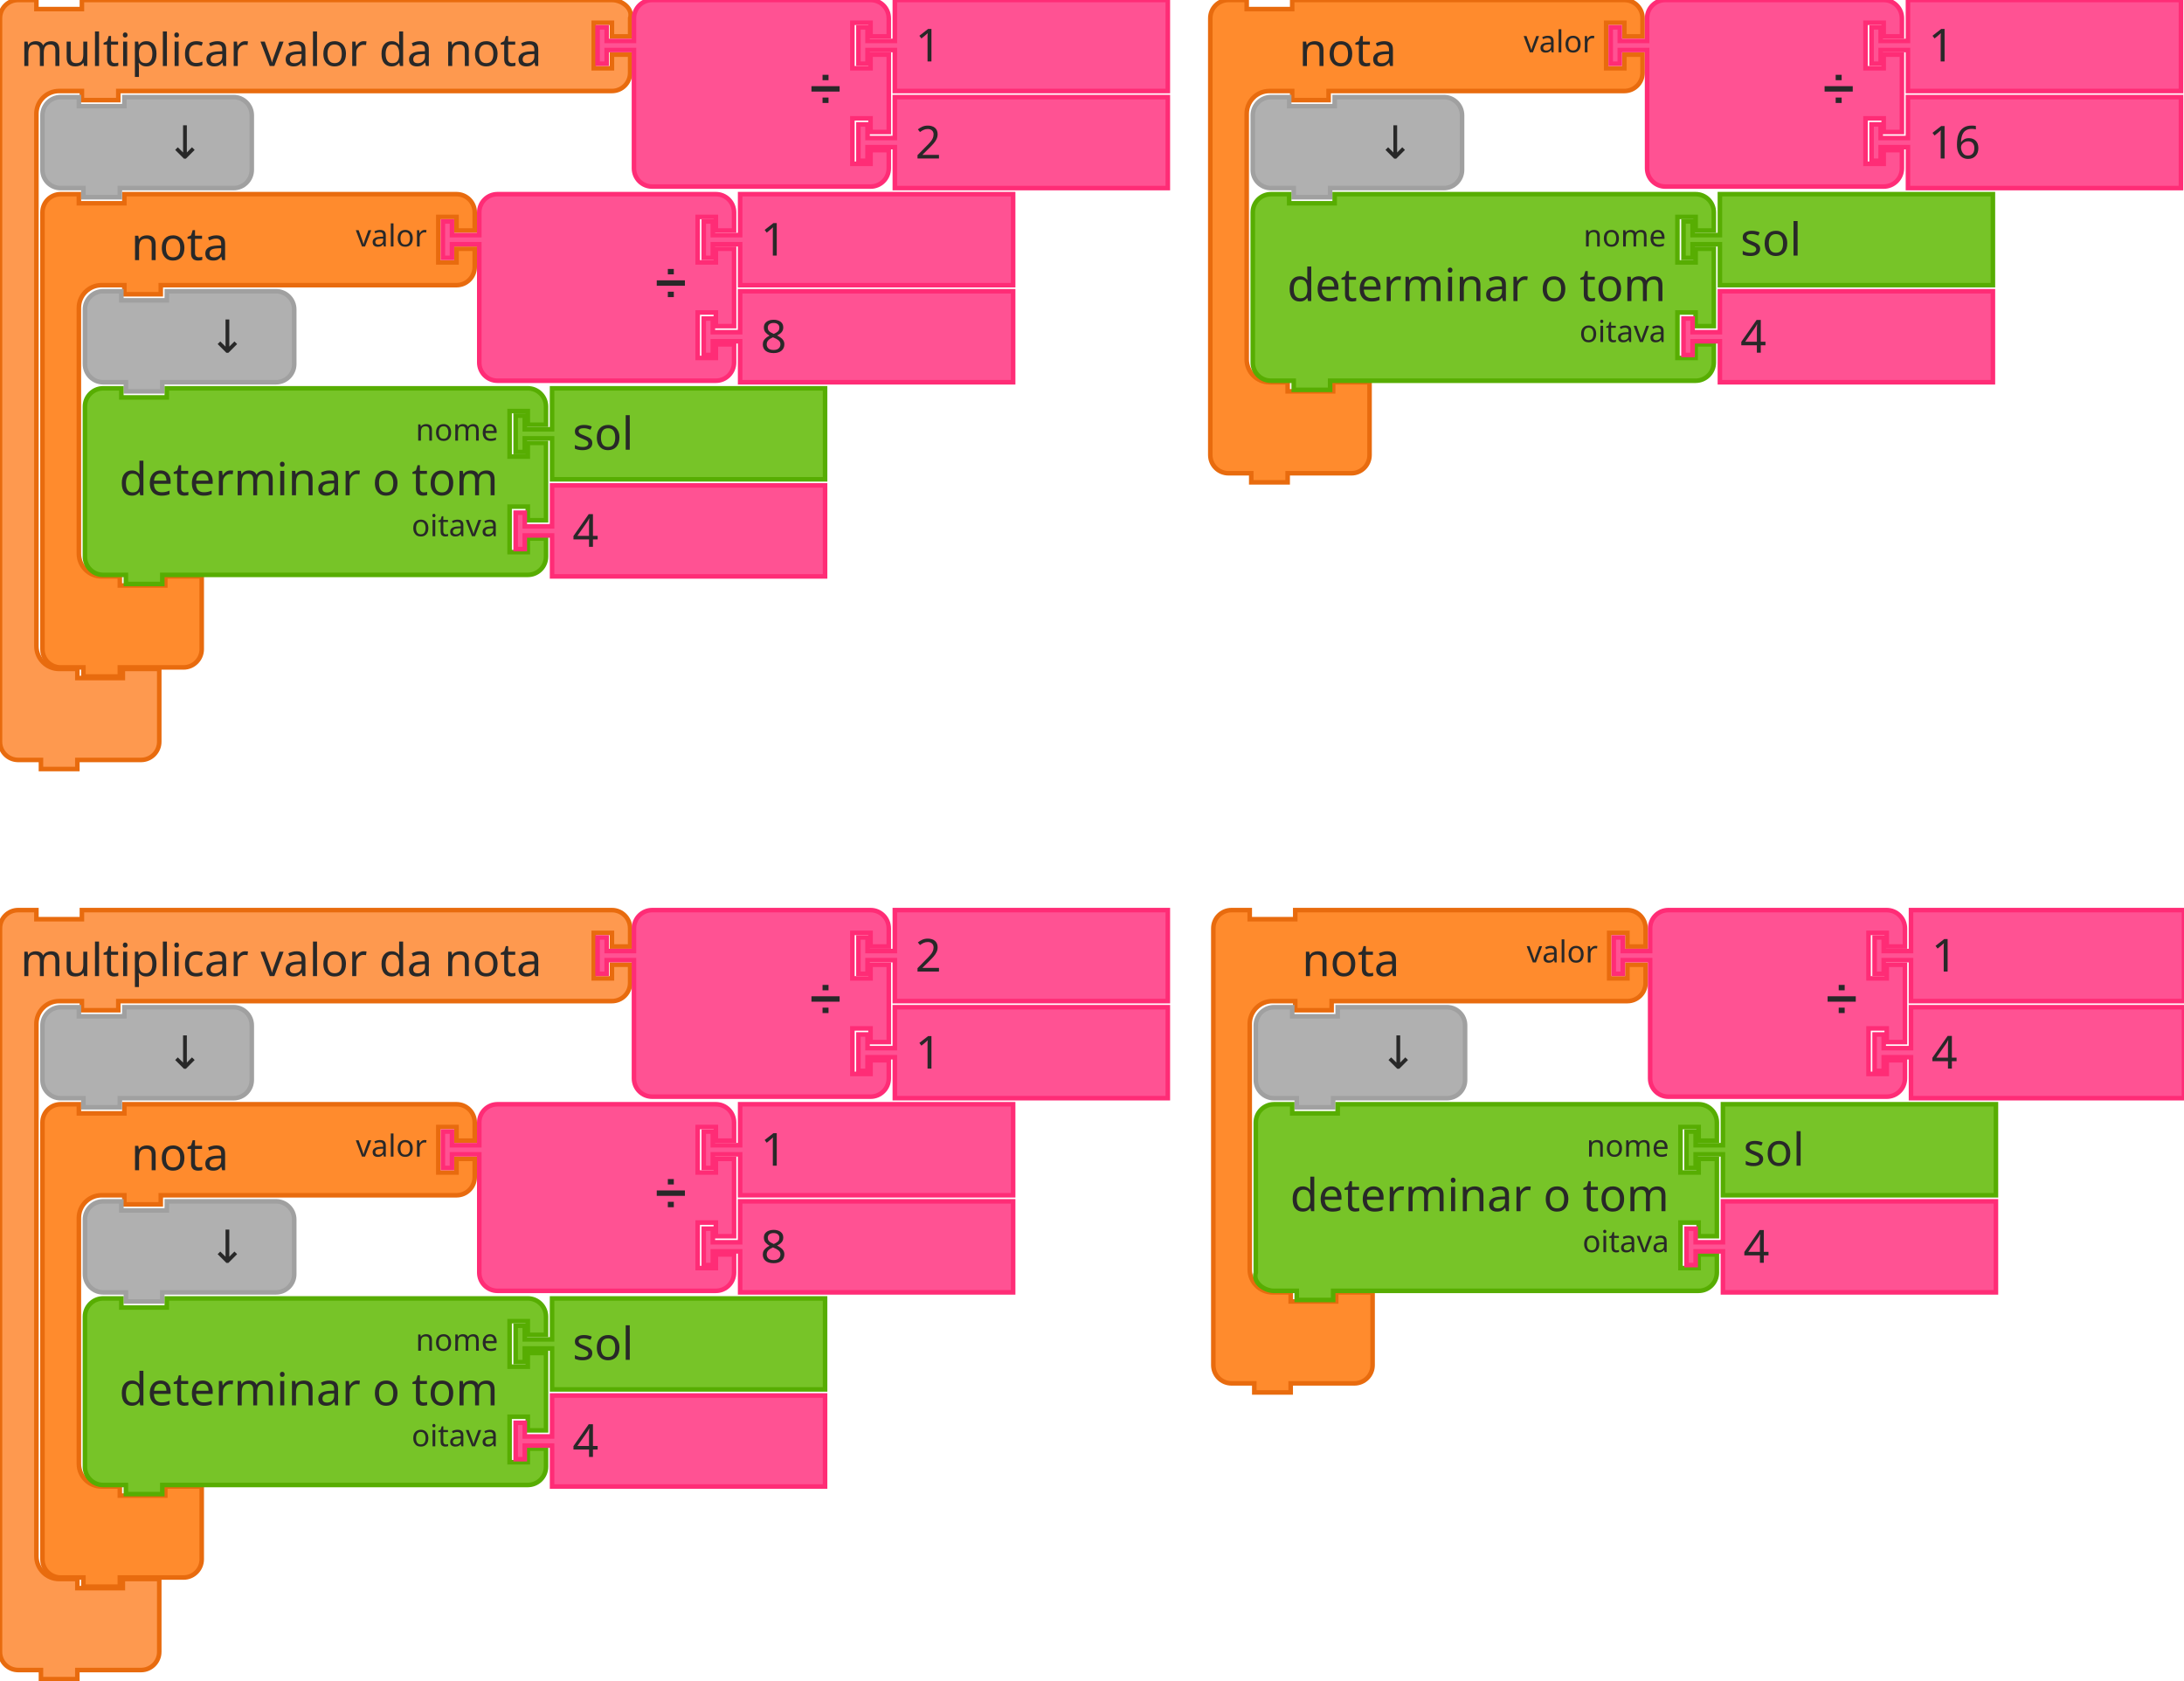
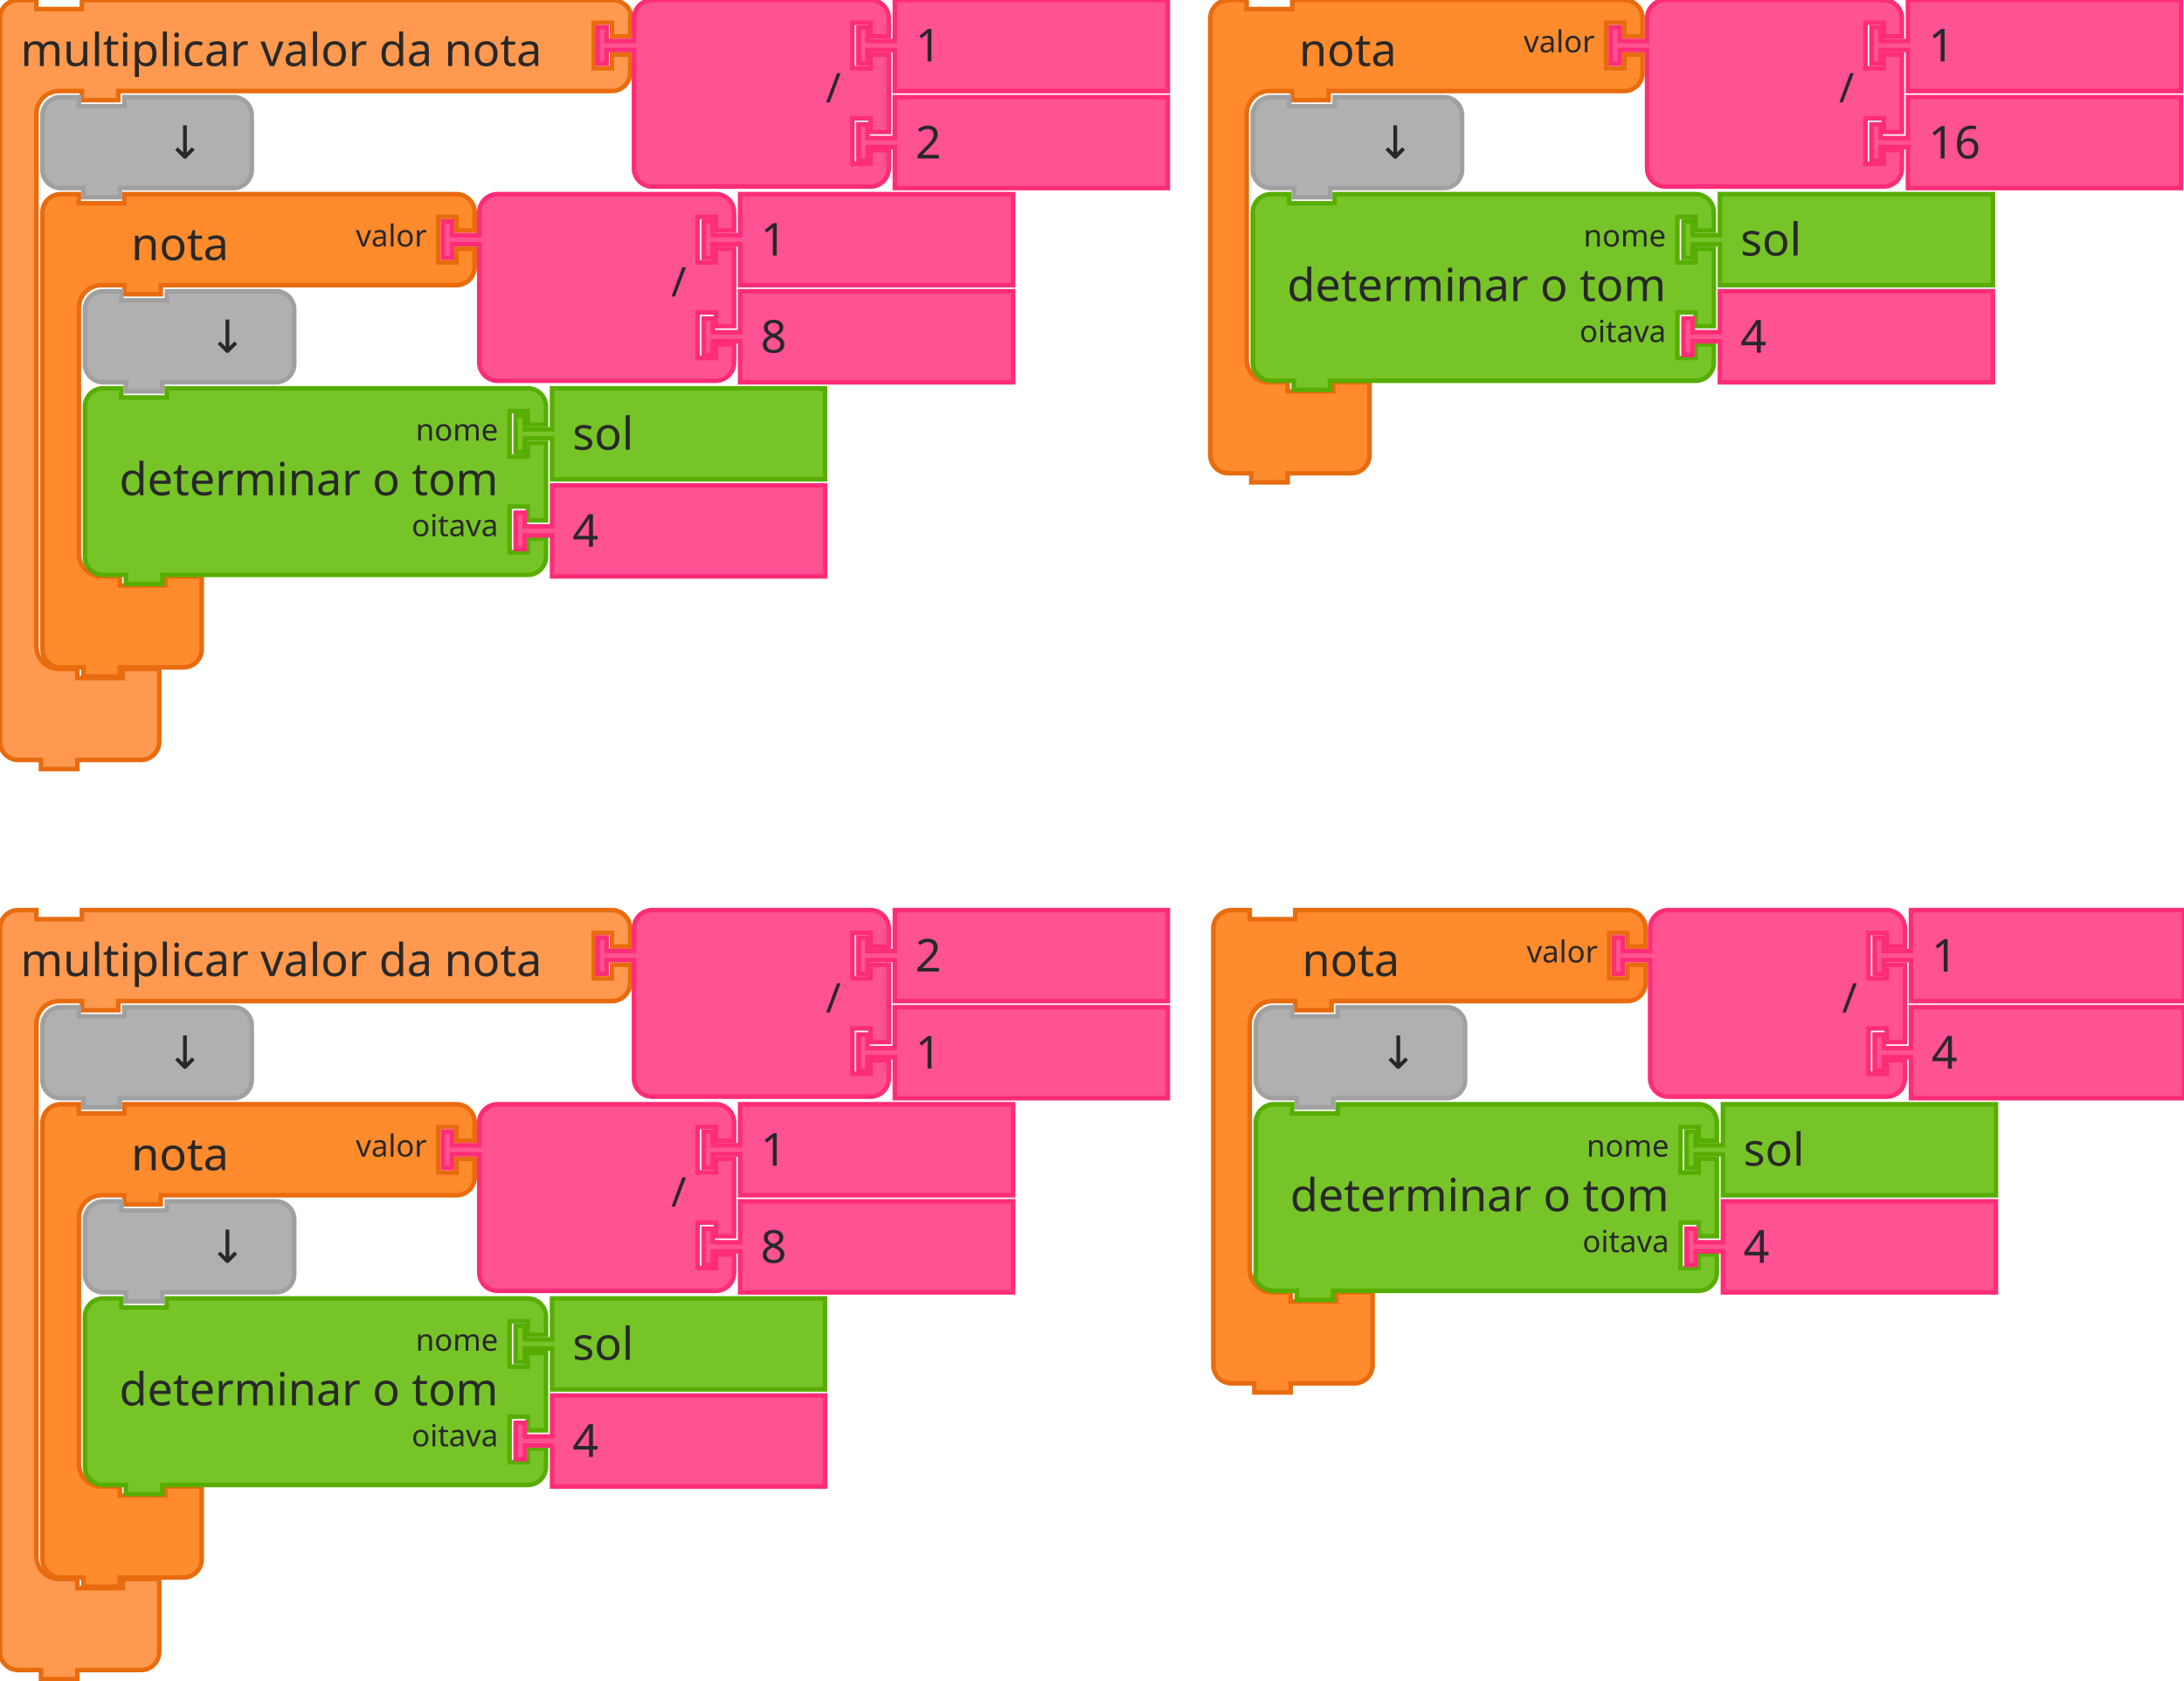
<svg xmlns="http://www.w3.org/2000/svg" id="svg8659" version="1.1" height="554" width="720">
  <defs id="defs8663" />
  <rect style="" class="" stroke="none" fill="none" y="0" x="0" height="100%" width="100%" id="backgroundrect" />
  <g id="g8657" style="" class="currentLayer">
    <g class="" id="svg_15">
      <g id="svg_16">
        <g id="svg_17" transform="translate(867,15) scale(1.5) ">
          <path id="svg_18" style="fill:#FF8B2D;fill-opacity:1;stroke:#E86B0E;stroke-width:1;stroke-linecap:round;stroke-opacity:1;" d="m-312,-2 L-312,-6 A4,4 90 0 1 -308,-10 L-304,-10 L-304,-8 L-294,-8 L-294,-10 L-285,-10 L-225,-10 L-221,-10 A4,4 90 0 1 -217,-6 L-217,-2 L-221,-2 L-221,-5 L-225,-5 L-225,5 L-221,5 L-221,2 L-217,2 L-217,6 A4,4 90 0 1 -221,10 L-225,10 L-285,10 L-286,10 L-286,12 L-294,12 L-294,10 L-295,10 L-299,10 A5,5 90 0 0 -304,15 L-304,19 L-304,23 L-304,65 L-304,69 A5,5 90 0 0 -299,74 L-295,74 L-295,76 L-285,76 L-285,74 L-277,74 L-277,80 L-277,86 L-277,90 A4,4 90 0 1 -281,94 L-285,94 L-294,94 L-295,94 L-295,96 L-303,96 L-303,94 L-304,94 L-308,94 A4,4 90 0 1 -312,90 L-312,86 z" />
          <text x="-312.5" y="-10.5" id="svg_19" style="font-size:10px;fill:#282828;font-family:sans-serif;text-anchor:start">
            <tspan id="svg_20" y="4.5" x="-292.5">nota</tspan>
          </text>
          <text x="-312.5" y="-10.5" id="svg_21" style="font-size:6.667px;fill:#282828;font-family:sans-serif;text-anchor:end">
            <tspan id="svg_22" y="1.5" x="-227.5">valor</tspan>
          </text>
        </g>
      </g>
    </g>
    <g class="" id="svg_30">
      <g id="svg_31" transform="translate(999,15) scale(1.5) ">
        <path id="svg_32" style="fill:#FF5293;fill-opacity:1;stroke:#FF2C76;stroke-width:1;stroke-linecap:round;stroke-opacity:1;" d="m-304,-2 L-304,-6 A4,4 90 0 1 -300,-10 L-296,-10 L-286,-10 L-256,-10 L-252,-10 A4,4 90 0 1 -248,-6 L-248,-2 L-252,-2 L-252,-5 L-256,-5 L-256,5 L-252,5 L-252,2 L-248,2 L-248,19 L-252,19 L-252,16 L-256,16 L-256,26 L-252,26 L-252,23 L-248,23 L-248,27 A4,4 90 0 1 -252,31 L-256,31 L-286,31 L-296,31 L-300,31 A4,4 90 0 1 -304,27 L-304,23 L-304,2 L-304,1 L-310,1 L-310,4 L-312,4 L-312,-4 L-310,-4 L-310,-1 L-304,-1 L-304,-2 z" />
        <text x="-312.5" y="-10.5" id="svg_33" style="font-size:9px;fill:#282828;font-family:sans-serif;text-anchor:end">
-           <tspan id="svg_34" y="12.5" x="-258.5">➗</tspan>
+           <tspan id="svg_34" y="12.5" x="-258.5">/</tspan>
        </text>
        <text x="-312.5" y="-10.5" id="svg_35" style="font-size:6px;fill:#282828;font-family:sans-serif;text-anchor:end" />
        <text x="-312.5" y="-10.5" id="svg_37" style="font-size:6px;fill:#282828;font-family:sans-serif;text-anchor:end" />
      </g>
    </g>
    <g class="" id="svg_39">
      <g id="svg_40" transform="translate(1085,15) scale(1.5) ">
        <path id="svg_41" style="fill:#FF5293;fill-opacity:1;stroke:#FF2C76;stroke-width:1;stroke-linecap:round;stroke-opacity:1;" d="m-304,-10 L-244,-10 L-244,10 L-304,10 L-304,2 L-304,1 L-310,1 L-310,4 L-312,4 L-312,-4 L-310,-4 L-310,-1 L-304,-1 L-304,-2 z" />
        <text x="-312.5" y="-10.5" id="svg_42" style="font-size:10px;fill:#282828;font-family:sans-serif;text-anchor:start">
          <tspan id="svg_43" y="3.5" x="-299.5">1</tspan>
        </text>
      </g>
    </g>
    <g class="" id="svg_44">
      <g id="svg_45" transform="translate(1085,47) scale(1.5) ">
        <path id="svg_46" style="fill:#FF5293;fill-opacity:1;stroke:#FF2C76;stroke-width:1;stroke-linecap:round;stroke-opacity:1;" d="m-304,-10 L-244,-10 L-244,10 L-304,10 L-304,2 L-304,1 L-310,1 L-310,4 L-312,4 L-312,-4 L-310,-4 L-310,-1 L-304,-1 L-304,-2 z" />
        <text x="-312.5" y="-10.5" id="svg_47" style="font-size:10px;fill:#282828;font-family:sans-serif;text-anchor:start">
          <tspan id="svg_48" y="3.5" x="-299.5">16</tspan>
        </text>
      </g>
    </g>
    <g class="" id="svg_49">
      <g id="svg_50" transform="translate(881,47) scale(1.5) ">
        <path id="svg_51" style="fill:#B0B0B0;fill-opacity:1;stroke:#A0A0A0;stroke-width:1;stroke-linecap:round;stroke-opacity:1;" d="m-312,-2 L-312,-6 A4,4 90 0 1 -308,-10 L-304,-10 L-304,-8 L-294,-8 L-294,-10 L-274,-10 L-270,-10 A4,4 90 0 1 -266,-6 L-266,-2 L-266,2 L-266,6 A4,4 90 0 1 -270,10 L-274,10 L-294,10 L-295,10 L-295,12 L-303,12 L-303,10 L-304,10 L-308,10 A4,4 90 0 1 -312,6 L-312,2 z" />
        <text x="-312.5" y="-10.5" id="svg_52" style="font-size:10px;fill:#282828;font-family:sans-serif;text-anchor:end">
          <tspan id="svg_53" y="3.5" x="-276.5">↓</tspan>
        </text>
      </g>
    </g>
    <g transform="translate(68)" class="" id="svg_54">
      <g id="svg_55" transform="matrix(1.5,0,0,1.5,881,79)">
        <path id="svg_56" style="fill:#77c428;fill-opacity:1;stroke:#57ad02;stroke-width:1;stroke-linecap:round;stroke-opacity:1" d="m -357.333,-2 v -4 c 0,-2.209 1.791,-4 4,-4 h 4 v 2 h 10 v -2 H -264 h 4 c 2.209,0 4,1.791 4,4 v 4 h -4 v -3 h -4 V 5 h 4 V 2 h 4 v 17 h -4 v -3 h -4 v 10 h 4 v -3 h 4 v 4 c 0,2.209 -1.791,4 -4,4 h -4 -75.333 -1 v 2 h -8 v -2 h -1 -4 c -2.209,0 -4,-1.791 -4,-4 V 23 2 Z" />
        <text x="-312.5" y="-10.5" id="svg_57" style="font-size:10px;font-family:sans-serif;text-anchor:end;fill:#282828">
          <tspan id="svg_58" y="13.5" x="-266.5">determinar o tom</tspan>
        </text>
        <text x="-312.5" y="-10.5" id="svg_59" style="font-size:6.667px;font-family:sans-serif;text-anchor:end;fill:#282828">
          <tspan id="svg_60" y="1.5" x="-266.5">nome</tspan>
        </text>
        <text x="-312.5" y="-10.5" id="svg_61" style="font-size:6.667px;font-family:sans-serif;text-anchor:end;fill:#282828">
          <tspan id="svg_62" y="22.5" x="-266.5">oitava</tspan>
        </text>
      </g>
    </g>
    <g transform="translate(68)" class="" id="svg_63">
      <g id="svg_64" transform="matrix(1.5,0,0,1.5,955,79)">
        <path id="svg_65" style="fill:#77c428;fill-opacity:1;stroke:#57ad02;stroke-width:1;stroke-linecap:round;stroke-opacity:1" d="m -304,-10 h 60 v 20 h -60 V 2 1 h -6 v 3 h -2 v -8 h 2 v 3 h 6 v -1 z" />
        <text x="-312.5" y="-10.5" id="svg_66" style="font-size:10px;font-family:sans-serif;text-anchor:start;fill:#282828">
          <tspan id="svg_67" y="3.5" x="-299.5">sol</tspan>
        </text>
      </g>
    </g>
    <g transform="translate(68)" class="" id="svg_68">
      <g id="svg_69" transform="matrix(1.5,0,0,1.5,955,111)">
        <path id="svg_70" style="fill:#ff5293;fill-opacity:1;stroke:#ff2c76;stroke-width:1;stroke-linecap:round;stroke-opacity:1" d="m -304,-10 h 60 v 20 h -60 V 2 1 h -6 v 3 h -2 v -8 h 2 v 3 h 6 v -1 z" />
        <text x="-312.5" y="-10.5" id="svg_71" style="font-size:10px;font-family:sans-serif;text-anchor:start;fill:#282828">
          <tspan id="svg_72" y="3.5" x="-299.5">4</tspan>
        </text>
      </g>
    </g>
    <g class="" id="svg_73">
      <g id="svg_74">
        <g id="svg_75" transform="translate(482,379) scale(1.5) ">
          <path id="svg_76" style="fill:#FF8B2D;fill-opacity:1;stroke:#E86B0E;stroke-width:1;stroke-linecap:round;stroke-opacity:1;" d="m-312,-2 L-312,-6 A4,4 90 0 1 -308,-10 L-304,-10 L-304,-8 L-294,-8 L-294,-10 L-285,-10 L-225,-10 L-221,-10 A4,4 90 0 1 -217,-6 L-217,-2 L-221,-2 L-221,-5 L-225,-5 L-225,5 L-221,5 L-221,2 L-217,2 L-217,6 A4,4 90 0 1 -221,10 L-225,10 L-285,10 L-286,10 L-286,12 L-294,12 L-294,10 L-295,10 L-299,10 A5,5 90 0 0 -304,15 L-304,19 L-304,23 L-304,65 L-304,69 A5,5 90 0 0 -299,74 L-295,74 L-295,76 L-285,76 L-285,74 L-277,74 L-277,80 L-277,86 L-277,90 A4,4 90 0 1 -281,94 L-285,94 L-294,94 L-295,94 L-295,96 L-303,96 L-303,94 L-304,94 L-308,94 A4,4 90 0 1 -312,90 L-312,86 z" />
          <text x="-312.5" y="-10.5" id="svg_77" style="font-size:10px;fill:#282828;font-family:sans-serif;text-anchor:start">
            <tspan id="svg_78" y="4.5" x="-292.5">nota</tspan>
          </text>
          <text x="-312.5" y="-10.5" id="svg_79" style="font-size:6.667px;fill:#282828;font-family:sans-serif;text-anchor:end">
            <tspan id="svg_80" y="1.5" x="-227.5">valor</tspan>
          </text>
        </g>
      </g>
    </g>
    <g class="" id="svg_88">
      <g id="svg_89" transform="translate(614,379) scale(1.5) ">
        <path id="svg_90" style="fill:#FF5293;fill-opacity:1;stroke:#FF2C76;stroke-width:1;stroke-linecap:round;stroke-opacity:1;" d="m-304,-2 L-304,-6 A4,4 90 0 1 -300,-10 L-296,-10 L-286,-10 L-256,-10 L-252,-10 A4,4 90 0 1 -248,-6 L-248,-2 L-252,-2 L-252,-5 L-256,-5 L-256,5 L-252,5 L-252,2 L-248,2 L-248,19 L-252,19 L-252,16 L-256,16 L-256,26 L-252,26 L-252,23 L-248,23 L-248,27 A4,4 90 0 1 -252,31 L-256,31 L-286,31 L-296,31 L-300,31 A4,4 90 0 1 -304,27 L-304,23 L-304,2 L-304,1 L-310,1 L-310,4 L-312,4 L-312,-4 L-310,-4 L-310,-1 L-304,-1 L-304,-2 z" />
        <text x="-312.5" y="-10.5" id="svg_91" style="font-size:9px;fill:#282828;font-family:sans-serif;text-anchor:end">
-           <tspan id="svg_92" y="12.5" x="-258.5">➗</tspan>
+           <tspan id="svg_92" y="12.5" x="-258.5">/</tspan>
        </text>
        <text x="-312.5" y="-10.5" id="svg_93" style="font-size:6px;fill:#282828;font-family:sans-serif;text-anchor:end" />
        <text x="-312.5" y="-10.5" id="svg_95" style="font-size:6px;fill:#282828;font-family:sans-serif;text-anchor:end" />
      </g>
    </g>
    <g class="" id="svg_97">
      <g id="svg_98" transform="translate(700,379) scale(1.5) ">
        <path id="svg_99" style="fill:#FF5293;fill-opacity:1;stroke:#FF2C76;stroke-width:1;stroke-linecap:round;stroke-opacity:1;" d="m-304,-10 L-244,-10 L-244,10 L-304,10 L-304,2 L-304,1 L-310,1 L-310,4 L-312,4 L-312,-4 L-310,-4 L-310,-1 L-304,-1 L-304,-2 z" />
        <text x="-312.5" y="-10.5" id="svg_100" style="font-size:10px;fill:#282828;font-family:sans-serif;text-anchor:start">
          <tspan id="svg_101" y="3.5" x="-299.5">1</tspan>
        </text>
      </g>
    </g>
    <g class="" id="svg_102">
      <g id="svg_103" transform="translate(700,411) scale(1.5) ">
        <path id="svg_104" style="fill:#FF5293;fill-opacity:1;stroke:#FF2C76;stroke-width:1;stroke-linecap:round;stroke-opacity:1;" d="m-304,-10 L-244,-10 L-244,10 L-304,10 L-304,2 L-304,1 L-310,1 L-310,4 L-312,4 L-312,-4 L-310,-4 L-310,-1 L-304,-1 L-304,-2 z" />
        <text x="-312.5" y="-10.5" id="svg_105" style="font-size:10px;fill:#282828;font-family:sans-serif;text-anchor:start">
          <tspan id="svg_106" y="3.5" x="-299.5">8</tspan>
        </text>
      </g>
    </g>
    <g class="" id="svg_107">
      <g id="svg_108" transform="translate(496,411) scale(1.5) ">
        <path id="svg_109" style="fill:#B0B0B0;fill-opacity:1;stroke:#A0A0A0;stroke-width:1;stroke-linecap:round;stroke-opacity:1;" d="m-312,-2 L-312,-6 A4,4 90 0 1 -308,-10 L-304,-10 L-304,-8 L-294,-8 L-294,-10 L-274,-10 L-270,-10 A4,4 90 0 1 -266,-6 L-266,-2 L-266,2 L-266,6 A4,4 90 0 1 -270,10 L-274,10 L-294,10 L-295,10 L-295,12 L-303,12 L-303,10 L-304,10 L-308,10 A4,4 90 0 1 -312,6 L-312,2 z" />
        <text x="-312.5" y="-10.5" id="svg_110" style="font-size:10px;fill:#282828;font-family:sans-serif;text-anchor:end">
          <tspan id="svg_111" y="3.5" x="-276.5">↓</tspan>
        </text>
      </g>
    </g>
    <g transform="translate(68)" class="" id="svg_112">
      <g id="svg_113" transform="matrix(1.5,0,0,1.5,496,443)">
        <path id="svg_114" style="fill:#77c428;fill-opacity:1;stroke:#57ad02;stroke-width:1;stroke-linecap:round;stroke-opacity:1" d="m -357.333,-2 v -4 c 0,-2.209 1.791,-4 4,-4 h 4 v 2 h 10 v -2 H -264 h 4 c 2.209,0 4,1.791 4,4 v 4 h -4 v -3 h -4 V 5 h 4 V 2 h 4 v 17 h -4 v -3 h -4 v 10 h 4 v -3 h 4 v 4 c 0,2.209 -1.791,4 -4,4 h -4 -75.333 -1 v 2 h -8 v -2 h -1 -4 c -2.209,0 -4,-1.791 -4,-4 V 23 2 Z" />
        <text x="-312.5" y="-10.5" id="svg_115" style="font-size:10px;font-family:sans-serif;text-anchor:end;fill:#282828">
          <tspan id="svg_116" y="13.5" x="-266.5">determinar o tom</tspan>
        </text>
        <text x="-312.5" y="-10.5" id="svg_117" style="font-size:6.667px;font-family:sans-serif;text-anchor:end;fill:#282828">
          <tspan id="svg_118" y="1.5" x="-266.5">nome</tspan>
        </text>
        <text x="-312.5" y="-10.5" id="svg_119" style="font-size:6.667px;font-family:sans-serif;text-anchor:end;fill:#282828">
          <tspan id="svg_120" y="22.5" x="-266.5">oitava</tspan>
        </text>
      </g>
    </g>
    <g transform="translate(68)" class="" id="svg_121">
      <g id="svg_122" transform="matrix(1.5,0,0,1.5,570,443)">
        <path id="svg_123" style="fill:#77c428;fill-opacity:1;stroke:#57ad02;stroke-width:1;stroke-linecap:round;stroke-opacity:1" d="m -304,-10 h 60 v 20 h -60 V 2 1 h -6 v 3 h -2 v -8 h 2 v 3 h 6 v -1 z" />
        <text x="-312.5" y="-10.5" id="svg_124" style="font-size:10px;font-family:sans-serif;text-anchor:start;fill:#282828">
          <tspan id="svg_125" y="3.5" x="-299.5">sol</tspan>
        </text>
      </g>
    </g>
    <g transform="translate(68)" class="" id="svg_126">
      <g id="svg_127" transform="matrix(1.5,0,0,1.5,570,475)">
        <path id="svg_128" style="fill:#ff5293;fill-opacity:1;stroke:#ff2c76;stroke-width:1;stroke-linecap:round;stroke-opacity:1" d="m -304,-10 h 60 v 20 h -60 V 2 1 h -6 v 3 h -2 v -8 h 2 v 3 h 6 v -1 z" />
        <text x="-312.5" y="-10.5" id="svg_129" style="font-size:10px;font-family:sans-serif;text-anchor:start;fill:#282828">
          <tspan id="svg_130" y="3.5" x="-299.5">4</tspan>
        </text>
      </g>
    </g>
    <g class="" id="svg_131">
      <g id="svg_132">
        <g id="svg_133" transform="translate(482,79) scale(1.5) ">
          <path id="svg_134" style="fill:#FF8B2D;fill-opacity:1;stroke:#E86B0E;stroke-width:1;stroke-linecap:round;stroke-opacity:1;" d="m-312,-2 L-312,-6 A4,4 90 0 1 -308,-10 L-304,-10 L-304,-8 L-294,-8 L-294,-10 L-285,-10 L-225,-10 L-221,-10 A4,4 90 0 1 -217,-6 L-217,-2 L-221,-2 L-221,-5 L-225,-5 L-225,5 L-221,5 L-221,2 L-217,2 L-217,6 A4,4 90 0 1 -221,10 L-225,10 L-285,10 L-286,10 L-286,12 L-294,12 L-294,10 L-295,10 L-299,10 A5,5 90 0 0 -304,15 L-304,19 L-304,23 L-304,65 L-304,69 A5,5 90 0 0 -299,74 L-295,74 L-295,76 L-285,76 L-285,74 L-277,74 L-277,80 L-277,86 L-277,90 A4,4 90 0 1 -281,94 L-285,94 L-294,94 L-295,94 L-295,96 L-303,96 L-303,94 L-304,94 L-308,94 A4,4 90 0 1 -312,90 L-312,86 z" />
          <text x="-312.5" y="-10.5" id="svg_135" style="font-size:10px;fill:#282828;font-family:sans-serif;text-anchor:start">
            <tspan id="svg_136" y="4.5" x="-292.5">nota</tspan>
          </text>
          <text x="-312.5" y="-10.5" id="svg_137" style="font-size:6.667px;fill:#282828;font-family:sans-serif;text-anchor:end">
            <tspan id="svg_138" y="1.5" x="-227.5">valor</tspan>
          </text>
        </g>
      </g>
    </g>
    <g class="" id="svg_146">
      <g id="svg_147" transform="translate(614,79) scale(1.5) ">
        <path id="svg_148" style="fill:#FF5293;fill-opacity:1;stroke:#FF2C76;stroke-width:1;stroke-linecap:round;stroke-opacity:1;" d="m-304,-2 L-304,-6 A4,4 90 0 1 -300,-10 L-296,-10 L-286,-10 L-256,-10 L-252,-10 A4,4 90 0 1 -248,-6 L-248,-2 L-252,-2 L-252,-5 L-256,-5 L-256,5 L-252,5 L-252,2 L-248,2 L-248,19 L-252,19 L-252,16 L-256,16 L-256,26 L-252,26 L-252,23 L-248,23 L-248,27 A4,4 90 0 1 -252,31 L-256,31 L-286,31 L-296,31 L-300,31 A4,4 90 0 1 -304,27 L-304,23 L-304,2 L-304,1 L-310,1 L-310,4 L-312,4 L-312,-4 L-310,-4 L-310,-1 L-304,-1 L-304,-2 z" />
        <text x="-312.5" y="-10.5" id="svg_149" style="font-size:9px;fill:#282828;font-family:sans-serif;text-anchor:end">
-           <tspan id="svg_150" y="12.5" x="-258.5">➗</tspan>
+           <tspan id="svg_150" y="12.5" x="-258.5">/</tspan>
        </text>
        <text x="-312.5" y="-10.5" id="svg_151" style="font-size:6px;fill:#282828;font-family:sans-serif;text-anchor:end" />
        <text x="-312.5" y="-10.5" id="svg_153" style="font-size:6px;fill:#282828;font-family:sans-serif;text-anchor:end" />
      </g>
    </g>
    <g class="" id="svg_155">
      <g id="svg_156" transform="translate(700,79) scale(1.5) ">
        <path id="svg_157" style="fill:#FF5293;fill-opacity:1;stroke:#FF2C76;stroke-width:1;stroke-linecap:round;stroke-opacity:1;" d="m-304,-10 L-244,-10 L-244,10 L-304,10 L-304,2 L-304,1 L-310,1 L-310,4 L-312,4 L-312,-4 L-310,-4 L-310,-1 L-304,-1 L-304,-2 z" />
        <text x="-312.5" y="-10.5" id="svg_158" style="font-size:10px;fill:#282828;font-family:sans-serif;text-anchor:start">
          <tspan id="svg_159" y="3.5" x="-299.5">1</tspan>
        </text>
      </g>
    </g>
    <g class="" id="svg_160">
      <g id="svg_161" transform="translate(496,111) scale(1.5) ">
        <path id="svg_162" style="fill:#B0B0B0;fill-opacity:1;stroke:#A0A0A0;stroke-width:1;stroke-linecap:round;stroke-opacity:1;" d="m-312,-2 L-312,-6 A4,4 90 0 1 -308,-10 L-304,-10 L-304,-8 L-294,-8 L-294,-10 L-274,-10 L-270,-10 A4,4 90 0 1 -266,-6 L-266,-2 L-266,2 L-266,6 A4,4 90 0 1 -270,10 L-274,10 L-294,10 L-295,10 L-295,12 L-303,12 L-303,10 L-304,10 L-308,10 A4,4 90 0 1 -312,6 L-312,2 z" />
        <text x="-312.5" y="-10.5" id="svg_163" style="font-size:10px;fill:#282828;font-family:sans-serif;text-anchor:end">
          <tspan id="svg_164" y="3.5" x="-276.5">↓</tspan>
        </text>
      </g>
    </g>
    <g transform="translate(68)" class="" id="svg_165">
      <g id="svg_166" transform="matrix(1.5,0,0,1.5,496,143)">
        <path id="svg_167" style="fill:#77c428;fill-opacity:1;stroke:#57ad02;stroke-width:1;stroke-linecap:round;stroke-opacity:1" d="m -357.333,-2 v -4 c 0,-2.209 1.791,-4 4,-4 h 4 v 2 h 10 v -2 H -264 h 4 c 2.209,0 4,1.791 4,4 v 4 h -4 v -3 h -4 V 5 h 4 V 2 h 4 v 17 h -4 v -3 h -4 v 10 h 4 v -3 h 4 v 4 c 0,2.209 -1.791,4 -4,4 h -4 -75.333 -1 v 2 h -8 v -2 h -1 -4 c -2.209,0 -4,-1.791 -4,-4 V 23 2 Z" />
        <text x="-312.5" y="-10.5" id="svg_168" style="font-size:10px;font-family:sans-serif;text-anchor:end;fill:#282828">
          <tspan id="svg_169" y="13.5" x="-266.5">determinar o tom</tspan>
        </text>
        <text x="-312.5" y="-10.5" id="svg_170" style="font-size:6.667px;font-family:sans-serif;text-anchor:end;fill:#282828">
          <tspan id="svg_171" y="1.5" x="-266.5">nome</tspan>
        </text>
        <text x="-312.5" y="-10.5" id="svg_172" style="font-size:6.667px;font-family:sans-serif;text-anchor:end;fill:#282828">
          <tspan id="svg_173" y="22.5" x="-266.5">oitava</tspan>
        </text>
      </g>
    </g>
    <g transform="translate(68)" class="" id="svg_174">
      <g id="svg_175" transform="matrix(1.5,0,0,1.5,570,143)">
        <path id="svg_176" style="fill:#77c428;fill-opacity:1;stroke:#57ad02;stroke-width:1;stroke-linecap:round;stroke-opacity:1" d="m -304,-10 h 60 v 20 h -60 V 2 1 h -6 v 3 h -2 v -8 h 2 v 3 h 6 v -1 z" />
        <text x="-312.5" y="-10.5" id="svg_177" style="font-size:10px;font-family:sans-serif;text-anchor:start;fill:#282828">
          <tspan id="svg_178" y="3.5" x="-299.5">sol</tspan>
        </text>
      </g>
    </g>
    <g transform="translate(68)" class="" id="svg_179">
      <g id="svg_180" transform="matrix(1.5,0,0,1.5,570,175)">
        <path id="svg_181" style="fill:#ff5293;fill-opacity:1;stroke:#ff2c76;stroke-width:1;stroke-linecap:round;stroke-opacity:1" d="m -304,-10 h 60 v 20 h -60 V 2 1 h -6 v 3 h -2 v -8 h 2 v 3 h 6 v -1 z" />
        <text x="-312.5" y="-10.5" id="svg_182" style="font-size:10px;font-family:sans-serif;text-anchor:start;fill:#282828">
          <tspan id="svg_183" y="3.5" x="-299.5">4</tspan>
        </text>
      </g>
    </g>
    <g class="" id="svg_184">
      <g id="svg_185" transform="translate(700,111) scale(1.5) ">
        <path id="svg_186" style="fill:#FF5293;fill-opacity:1;stroke:#FF2C76;stroke-width:1;stroke-linecap:round;stroke-opacity:1;" d="m-304,-10 L-244,-10 L-244,10 L-304,10 L-304,2 L-304,1 L-310,1 L-310,4 L-312,4 L-312,-4 L-310,-4 L-310,-1 L-304,-1 L-304,-2 z" />
        <text x="-312.5" y="-10.5" id="svg_187" style="font-size:10px;fill:#282828;font-family:sans-serif;text-anchor:start">
          <tspan id="svg_188" y="3.5" x="-299.5">8</tspan>
        </text>
      </g>
    </g>
    <g class="" id="svg_189">
      <g id="svg_190">
        <g id="svg_191" transform="translate(868,315) scale(1.5) ">
          <path id="svg_192" style="fill:#FF8B2D;fill-opacity:1;stroke:#E86B0E;stroke-width:1;stroke-linecap:round;stroke-opacity:1;" d="m-312,-2 L-312,-6 A4,4 90 0 1 -308,-10 L-304,-10 L-304,-8 L-294,-8 L-294,-10 L-285,-10 L-225,-10 L-221,-10 A4,4 90 0 1 -217,-6 L-217,-2 L-221,-2 L-221,-5 L-225,-5 L-225,5 L-221,5 L-221,2 L-217,2 L-217,6 A4,4 90 0 1 -221,10 L-225,10 L-285,10 L-286,10 L-286,12 L-294,12 L-294,10 L-295,10 L-299,10 A5,5 90 0 0 -304,15 L-304,19 L-304,23 L-304,65 L-304,69 A5,5 90 0 0 -299,74 L-295,74 L-295,76 L-285,76 L-285,74 L-277,74 L-277,80 L-277,86 L-277,90 A4,4 90 0 1 -281,94 L-285,94 L-294,94 L-295,94 L-295,96 L-303,96 L-303,94 L-304,94 L-308,94 A4,4 90 0 1 -312,90 L-312,86 z" />
          <text x="-312.5" y="-10.5" id="svg_193" style="font-size:10px;fill:#282828;font-family:sans-serif;text-anchor:start">
            <tspan id="svg_194" y="4.5" x="-292.5">nota</tspan>
          </text>
          <text x="-312.5" y="-10.5" id="svg_195" style="font-size:6.667px;fill:#282828;font-family:sans-serif;text-anchor:end">
            <tspan id="svg_196" y="1.5" x="-227.5">valor</tspan>
          </text>
        </g>
      </g>
    </g>
    <g class="" id="svg_204">
      <g id="svg_205" transform="translate(1000,315) scale(1.5) ">
        <path id="svg_206" style="fill:#FF5293;fill-opacity:1;stroke:#FF2C76;stroke-width:1;stroke-linecap:round;stroke-opacity:1;" d="m-304,-2 L-304,-6 A4,4 90 0 1 -300,-10 L-296,-10 L-286,-10 L-256,-10 L-252,-10 A4,4 90 0 1 -248,-6 L-248,-2 L-252,-2 L-252,-5 L-256,-5 L-256,5 L-252,5 L-252,2 L-248,2 L-248,19 L-252,19 L-252,16 L-256,16 L-256,26 L-252,26 L-252,23 L-248,23 L-248,27 A4,4 90 0 1 -252,31 L-256,31 L-286,31 L-296,31 L-300,31 A4,4 90 0 1 -304,27 L-304,23 L-304,2 L-304,1 L-310,1 L-310,4 L-312,4 L-312,-4 L-310,-4 L-310,-1 L-304,-1 L-304,-2 z" />
        <text x="-312.5" y="-10.5" id="svg_207" style="font-size:9px;fill:#282828;font-family:sans-serif;text-anchor:end">
-           <tspan id="svg_208" y="12.5" x="-258.5">➗</tspan>
+           <tspan id="svg_208" y="12.5" x="-258.5">/</tspan>
        </text>
        <text x="-312.5" y="-10.5" id="svg_209" style="font-size:6px;fill:#282828;font-family:sans-serif;text-anchor:end" />
        <text x="-312.5" y="-10.5" id="svg_211" style="font-size:6px;fill:#282828;font-family:sans-serif;text-anchor:end" />
      </g>
    </g>
    <g class="" id="svg_213">
      <g id="svg_214" transform="translate(1086,315) scale(1.5) ">
        <path id="svg_215" style="fill:#FF5293;fill-opacity:1;stroke:#FF2C76;stroke-width:1;stroke-linecap:round;stroke-opacity:1;" d="m-304,-10 L-244,-10 L-244,10 L-304,10 L-304,2 L-304,1 L-310,1 L-310,4 L-312,4 L-312,-4 L-310,-4 L-310,-1 L-304,-1 L-304,-2 z" />
        <text x="-312.5" y="-10.5" id="svg_216" style="font-size:10px;fill:#282828;font-family:sans-serif;text-anchor:start">
          <tspan id="svg_217" y="3.5" x="-299.5">1</tspan>
        </text>
      </g>
    </g>
    <g class="" id="svg_218">
      <g id="svg_219" transform="translate(1086,347) scale(1.5) ">
        <path id="svg_220" style="fill:#FF5293;fill-opacity:1;stroke:#FF2C76;stroke-width:1;stroke-linecap:round;stroke-opacity:1;" d="m-304,-10 L-244,-10 L-244,10 L-304,10 L-304,2 L-304,1 L-310,1 L-310,4 L-312,4 L-312,-4 L-310,-4 L-310,-1 L-304,-1 L-304,-2 z" />
        <text x="-312.5" y="-10.5" id="svg_221" style="font-size:10px;fill:#282828;font-family:sans-serif;text-anchor:start">
          <tspan id="svg_222" y="3.5" x="-299.5">4</tspan>
        </text>
      </g>
    </g>
    <g class="" id="svg_223">
      <g id="svg_224" transform="translate(882,347) scale(1.5) ">
        <path id="svg_225" style="fill:#B0B0B0;fill-opacity:1;stroke:#A0A0A0;stroke-width:1;stroke-linecap:round;stroke-opacity:1;" d="m-312,-2 L-312,-6 A4,4 90 0 1 -308,-10 L-304,-10 L-304,-8 L-294,-8 L-294,-10 L-274,-10 L-270,-10 A4,4 90 0 1 -266,-6 L-266,-2 L-266,2 L-266,6 A4,4 90 0 1 -270,10 L-274,10 L-294,10 L-295,10 L-295,12 L-303,12 L-303,10 L-304,10 L-308,10 A4,4 90 0 1 -312,6 L-312,2 z" />
        <text x="-312.5" y="-10.5" id="svg_226" style="font-size:10px;fill:#282828;font-family:sans-serif;text-anchor:end">
          <tspan id="svg_227" y="3.5" x="-276.5">↓</tspan>
        </text>
      </g>
    </g>
    <g transform="translate(68)" class="" id="svg_228">
      <g id="svg_229" transform="matrix(1.5,0,0,1.5,882,379)">
        <path id="svg_230" style="fill:#77c428;fill-opacity:1;stroke:#57ad02;stroke-width:1;stroke-linecap:round;stroke-opacity:1" d="m -357.333,-2 v -4 c 0,-2.209 1.791,-4 4,-4 h 4 v 2 h 10 v -2 H -264 h 4 c 2.209,0 4,1.791 4,4 v 4 h -4 v -3 h -4 V 5 h 4 V 2 h 4 v 17 h -4 v -3 h -4 v 10 h 4 v -3 h 4 v 4 c 0,2.209 -1.791,4 -4,4 h -4 -75.333 -1 v 2 h -8 v -2 h -1 -4 c -2.209,0 -4.699,-1.904 -4,-4 V 23 2 Z" />
        <text x="-312.5" y="-10.5" id="svg_231" style="font-size:10px;font-family:sans-serif;text-anchor:end;fill:#282828">
          <tspan id="svg_232" y="13.5" x="-266.5">determinar o tom</tspan>
        </text>
        <text x="-312.5" y="-10.5" id="svg_233" style="font-size:6.667px;font-family:sans-serif;text-anchor:end;fill:#282828">
          <tspan id="svg_234" y="1.5" x="-266.5">nome</tspan>
        </text>
        <text x="-312.5" y="-10.5" id="svg_235" style="font-size:6.667px;font-family:sans-serif;text-anchor:end;fill:#282828">
          <tspan id="svg_236" y="22.5" x="-266.5">oitava</tspan>
        </text>
      </g>
    </g>
    <g transform="translate(68)" class="" id="svg_237">
      <g id="svg_238" transform="matrix(1.5,0,0,1.5,956,379)">
        <path id="svg_239" style="fill:#77c428;fill-opacity:1;stroke:#57ad02;stroke-width:1;stroke-linecap:round;stroke-opacity:1" d="m -304,-10 h 60 v 20 h -60 V 2 1 h -6 v 3 h -2 v -8 h 2 v 3 h 6 v -1 z" />
        <text x="-312.5" y="-10.5" id="svg_240" style="font-size:10px;font-family:sans-serif;text-anchor:start;fill:#282828">
          <tspan id="svg_241" y="3.5" x="-299.5">sol</tspan>
        </text>
      </g>
    </g>
    <g transform="translate(68)" class="" id="svg_242">
      <g id="svg_243" transform="matrix(1.5,0,0,1.5,956,411)">
        <path id="svg_244" style="fill:#ff5293;fill-opacity:1;stroke:#ff2c76;stroke-width:1;stroke-linecap:round;stroke-opacity:1" d="m -304,-10 h 60 v 20 h -60 V 2 1 h -6 v 3 h -2 v -8 h 2 v 3 h 6 v -1 z" />
        <text x="-312.5" y="-10.5" id="svg_245" style="font-size:10px;font-family:sans-serif;text-anchor:start;fill:#282828">
          <tspan id="svg_246" y="3.5" x="-299.5">4</tspan>
        </text>
      </g>
    </g>
    <g class="" id="svg_247">
      <g id="svg_248" transform="translate(468,15) scale(1.5) ">
        <path id="svg_249" style="fill:#fe994f;fill-opacity:1;stroke:#e86b0e;stroke-width:1;stroke-linecap:round;stroke-opacity:1" d="m -312,-2 v -4 c 0,-2.209 1.791,-4 4,-4 h 4 v 2 h 10 v -2 h 9 103.489 4 c 2.209,0 4.699,1.904 4,4 v 4 h -4 v -3 h -4 V 5 h 4 V 2 h 4 v 4 c 0,2.209 -1.791,4 -4,4 h -4 H -285 h -1 v 2 h -8 v -2 h -1 -4 c -2.761,0 -5,2.239 -5,5 v 4 4 105 4 c 0,2.761 2.239,5 5,5 h 4 v 2 h 10 v -2 h 8 v 6 6 4 c 0,2.209 -1.791,4 -4,4 h -4 -9 -1 v 2 h -8 v -2 h -1 -4 c -2.209,0 -4,-1.791 -4,-4 v -4 z" />
        <text x="-312.5" y="-10.5" id="svg_250" style="font-size:10px;fill:#282828;font-family:sans-serif;text-anchor:start">
          <tspan id="svg_251" y="4.5" x="-307.5">multiplicar valor da nota</tspan>
        </text>
        <text x="-312.5" y="-10.5" id="svg_252" style="font-size:6.667px;fill:#282828;font-family:sans-serif;text-anchor:end" />
      </g>
    </g>
    <g transform="translate(46)" class="" id="svg_254">
      <g id="svg_255" transform="matrix(1.5,0,0,1.5,619,15)">
        <path id="svg_256" style="fill:#ff5293;fill-opacity:1;stroke:#ff2c76;stroke-width:1;stroke-linecap:round;stroke-opacity:1" d="m -304,-2 v -4 a 4,4 90 0 1 4,-4 h 4 10 30 4 a 4,4 90 0 1 4,4 v 4 h -4 v -3 h -4 V 5 h 4 V 2 h 4 v 17 h -4 v -3 h -4 v 10 h 4 v -3 h 4 v 4 a 4,4 90 0 1 -4,4 h -4 -30 -10 -4 a 4,4 90 0 1 -4,-4 V 23 2 1 h -6 v 3 h -2 v -8 h 2 v 3 h 6 z" />
        <text x="-312.5" y="-10.5" id="svg_257" style="font-size:9px;font-family:sans-serif;text-anchor:end;fill:#282828">
-           <tspan id="svg_258" y="12.5" x="-258.5">➗</tspan>
+           <tspan id="svg_258" y="12.5" x="-258.5">/</tspan>
        </text>
        <text x="-312.5" y="-10.5" id="svg_259" style="font-size:6px;font-family:sans-serif;text-anchor:end;fill:#282828" />
        <text x="-312.5" y="-10.5" id="svg_261" style="font-size:6px;font-family:sans-serif;text-anchor:end;fill:#282828" />
      </g>
    </g>
    <g transform="translate(46)" class="" id="svg_263">
      <g id="svg_264" transform="matrix(1.5,0,0,1.5,705,15)">
        <path id="svg_265" style="fill:#ff5293;fill-opacity:1;stroke:#ff2c76;stroke-width:1;stroke-linecap:round;stroke-opacity:1" d="m -304,-10 h 60 v 20 h -60 V 2 1 h -6 v 3 h -2 v -8 h 2 v 3 h 6 v -1 z" />
        <text x="-312.5" y="-10.5" id="svg_266" style="font-size:10px;font-family:sans-serif;text-anchor:start;fill:#282828">
          <tspan id="svg_267" y="3.5" x="-299.5">1</tspan>
        </text>
      </g>
    </g>
    <g transform="translate(46)" class="" id="svg_268">
      <g id="svg_269" transform="matrix(1.5,0,0,1.5,705,47)">
        <path id="svg_270" style="fill:#ff5293;fill-opacity:1;stroke:#ff2c76;stroke-width:1;stroke-linecap:round;stroke-opacity:1" d="m -304,-10 h 60 v 20 h -60 V 2 1 h -6 v 3 h -2 v -8 h 2 v 3 h 6 v -1 z" />
        <text x="-312.5" y="-10.5" id="svg_271" style="font-size:10px;font-family:sans-serif;text-anchor:start;fill:#282828">
          <tspan id="svg_272" y="3.5" x="-299.5">2</tspan>
        </text>
      </g>
    </g>
    <g class="" id="svg_273">
      <g id="svg_274" transform="translate(482,47) scale(1.5) ">
        <path id="svg_275" style="fill:#B0B0B0;fill-opacity:1;stroke:#A0A0A0;stroke-width:1;stroke-linecap:round;stroke-opacity:1;" d="m-312,-2 L-312,-6 A4,4 90 0 1 -308,-10 L-304,-10 L-304,-8 L-294,-8 L-294,-10 L-274,-10 L-270,-10 A4,4 90 0 1 -266,-6 L-266,-2 L-266,2 L-266,6 A4,4 90 0 1 -270,10 L-274,10 L-294,10 L-295,10 L-295,12 L-303,12 L-303,10 L-304,10 L-308,10 A4,4 90 0 1 -312,6 L-312,2 z" />
        <text x="-312.5" y="-10.5" id="svg_276" style="font-size:10px;fill:#282828;font-family:sans-serif;text-anchor:end">
          <tspan id="svg_277" y="3.5" x="-276.5">↓</tspan>
        </text>
      </g>
    </g>
    <g class="" id="svg_278">
      <g id="svg_279" transform="translate(468,315) scale(1.5) ">
        <path id="svg_280" style="fill:#fe994f;fill-opacity:1;stroke:#e86b0e;stroke-width:1;stroke-linecap:round;stroke-opacity:1" d="m -312,-2 v -4 c 0,-2.209 1.791,-4 4,-4 h 4 v 2 h 10 v -2 h 9 103.489 4 c 2.209,0 4,1.791 4,4 v 4 h -4 v -3 h -4 V 5 h 4 V 2 h 4 v 4 c 0,2.209 -1.791,4 -4,4 h -4 H -285 h -1 v 2 h -8 v -2 h -1 -4 c -2.761,0 -5,2.239 -5,5 v 4 4 105 4 c 0,2.761 2.239,5 5,5 h 4 v 2 h 10 v -2 h 8 v 6 6 4 c 0,2.209 -1.791,4 -4,4 h -4 -9 -1 v 2 h -8 v -2 h -1 -4 c -2.209,0 -4,-1.791 -4,-4 v -4 z" />
        <text x="-312.5" y="-10.5" id="svg_281" style="font-size:10px;fill:#282828;font-family:sans-serif;text-anchor:start">
          <tspan id="svg_282" y="4.5" x="-307.5">multiplicar valor da nota</tspan>
        </text>
        <text x="-312.5" y="-10.5" id="svg_283" style="font-size:6.667px;fill:#282828;font-family:sans-serif;text-anchor:end" />
      </g>
    </g>
    <g transform="translate(46)" class="" id="svg_285">
      <g id="svg_286" transform="matrix(1.5,0,0,1.5,619,315)">
        <path id="svg_287" style="fill:#ff5293;fill-opacity:1;stroke:#ff2c76;stroke-width:1;stroke-linecap:round;stroke-opacity:1" d="m -304,-2 v -4 a 4,4 90 0 1 4,-4 h 4 10 30 4 a 4,4 90 0 1 4,4 v 4 h -4 v -3 h -4 V 5 h 4 V 2 h 4 v 17 h -4 v -3 h -4 v 10 h 4 v -3 h 4 v 4 a 4,4 90 0 1 -4,4 h -4 -30 -10 -4 a 4,4 90 0 1 -4,-4 V 23 2 1 h -6 v 3 h -2 v -8 h 2 v 3 h 6 z" />
        <text x="-312.5" y="-10.5" id="svg_288" style="font-size:9px;font-family:sans-serif;text-anchor:end;fill:#282828">
-           <tspan id="svg_289" y="12.5" x="-258.5">➗</tspan>
+           <tspan id="svg_289" y="12.5" x="-258.5">/</tspan>
        </text>
        <text x="-312.5" y="-10.5" id="svg_290" style="font-size:6px;font-family:sans-serif;text-anchor:end;fill:#282828" />
        <text x="-312.5" y="-10.5" id="svg_292" style="font-size:6px;font-family:sans-serif;text-anchor:end;fill:#282828" />
      </g>
    </g>
    <g transform="translate(46)" class="" id="svg_294">
      <g id="svg_295" transform="matrix(1.5,0,0,1.5,705,315)">
        <path id="svg_296" style="fill:#ff5293;fill-opacity:1;stroke:#ff2c76;stroke-width:1;stroke-linecap:round;stroke-opacity:1" d="m -304,-10 h 60 v 20 h -60 V 2 1 h -6 v 3 h -2 v -8 h 2 v 3 h 6 v -1 z" />
        <text x="-312.5" y="-10.5" id="svg_297" style="font-size:10px;font-family:sans-serif;text-anchor:start;fill:#282828">
          <tspan id="svg_298" y="3.5" x="-299.5">2</tspan>
        </text>
      </g>
    </g>
    <g transform="translate(46)" class="" id="svg_299">
      <g id="svg_300" transform="matrix(1.5,0,0,1.5,705,347)">
        <path id="svg_301" style="fill:#ff5293;fill-opacity:1;stroke:#ff2c76;stroke-width:1;stroke-linecap:round;stroke-opacity:1" d="m -304,-10 h 60 v 20 h -60 V 2 1 h -6 v 3 h -2 v -8 h 2 v 3 h 6 v -1 z" />
        <text x="-312.5" y="-10.5" id="svg_302" style="font-size:10px;font-family:sans-serif;text-anchor:start;fill:#282828">
          <tspan id="svg_303" y="3.5" x="-299.5">1</tspan>
        </text>
      </g>
    </g>
    <g class="" id="svg_304">
      <g id="svg_305" transform="translate(482,347) scale(1.5) ">
        <path id="svg_306" style="fill:#B0B0B0;fill-opacity:1;stroke:#A0A0A0;stroke-width:1;stroke-linecap:round;stroke-opacity:1;" d="m-312,-2 L-312,-6 A4,4 90 0 1 -308,-10 L-304,-10 L-304,-8 L-294,-8 L-294,-10 L-274,-10 L-270,-10 A4,4 90 0 1 -266,-6 L-266,-2 L-266,2 L-266,6 A4,4 90 0 1 -270,10 L-274,10 L-294,10 L-295,10 L-295,12 L-303,12 L-303,10 L-304,10 L-308,10 A4,4 90 0 1 -312,6 L-312,2 z" />
        <text x="-312.5" y="-10.5" id="svg_307" style="font-size:10px;fill:#282828;font-family:sans-serif;text-anchor:end">
          <tspan id="svg_308" y="3.5" x="-276.5">↓</tspan>
        </text>
      </g>
    </g>
  </g>
</svg>
